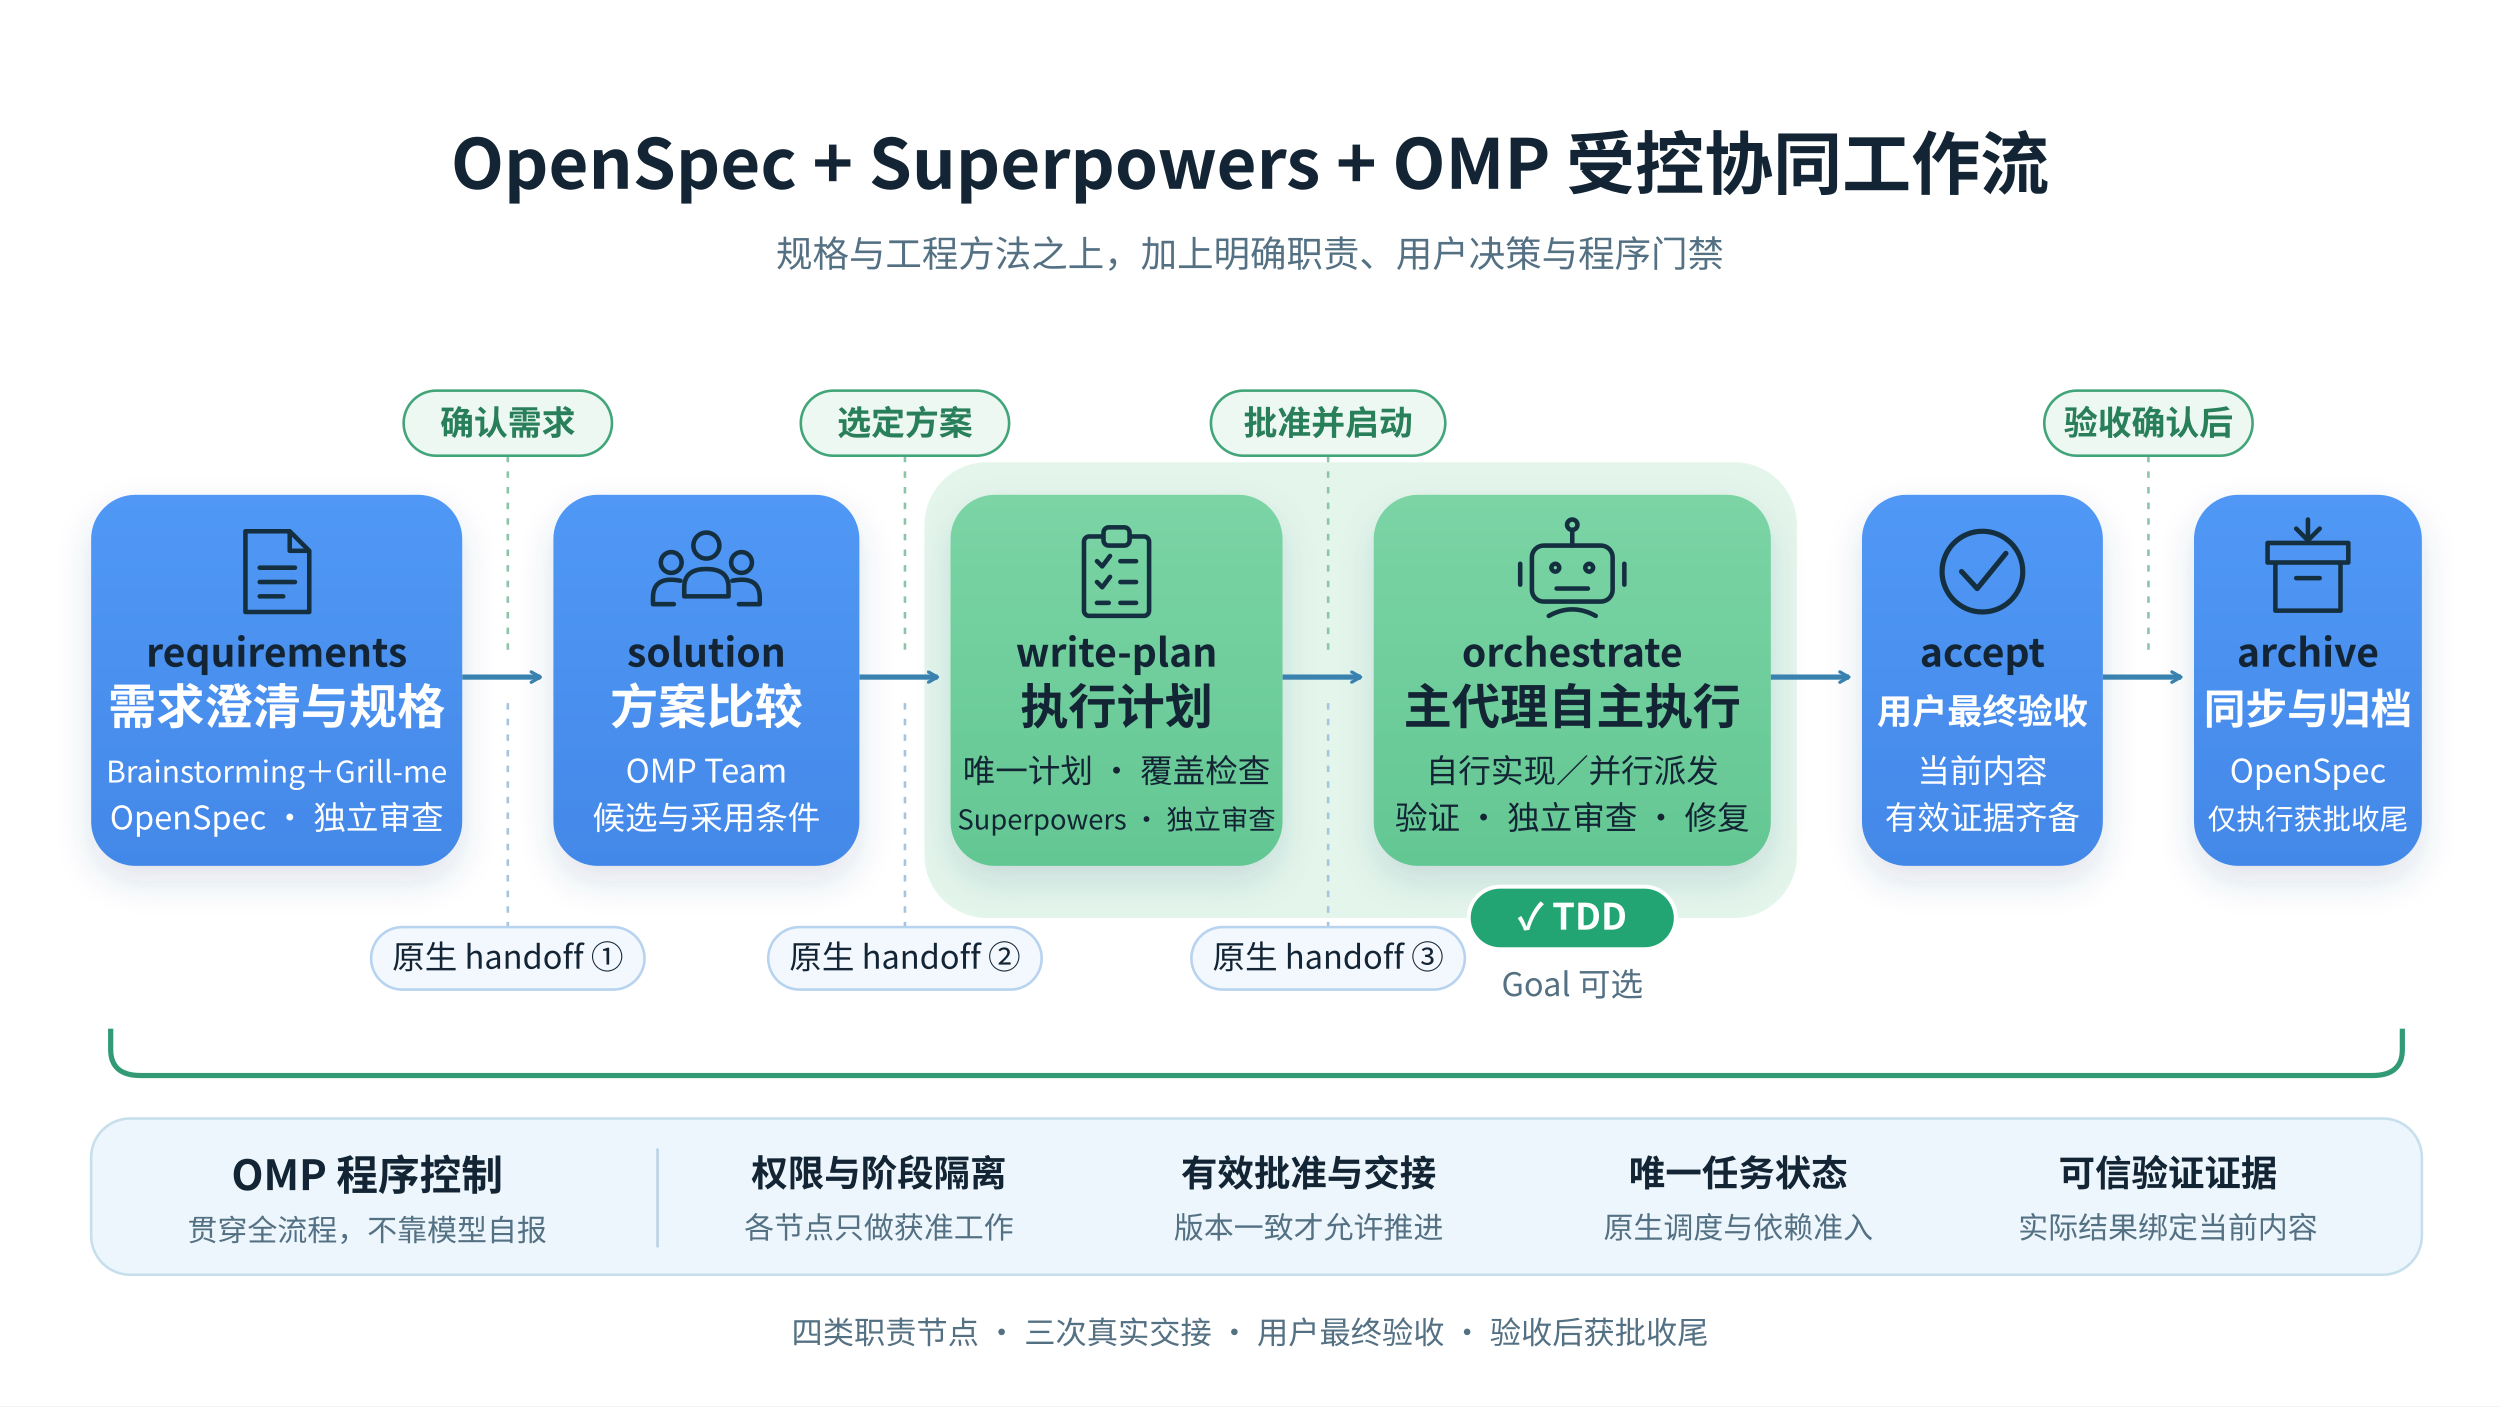
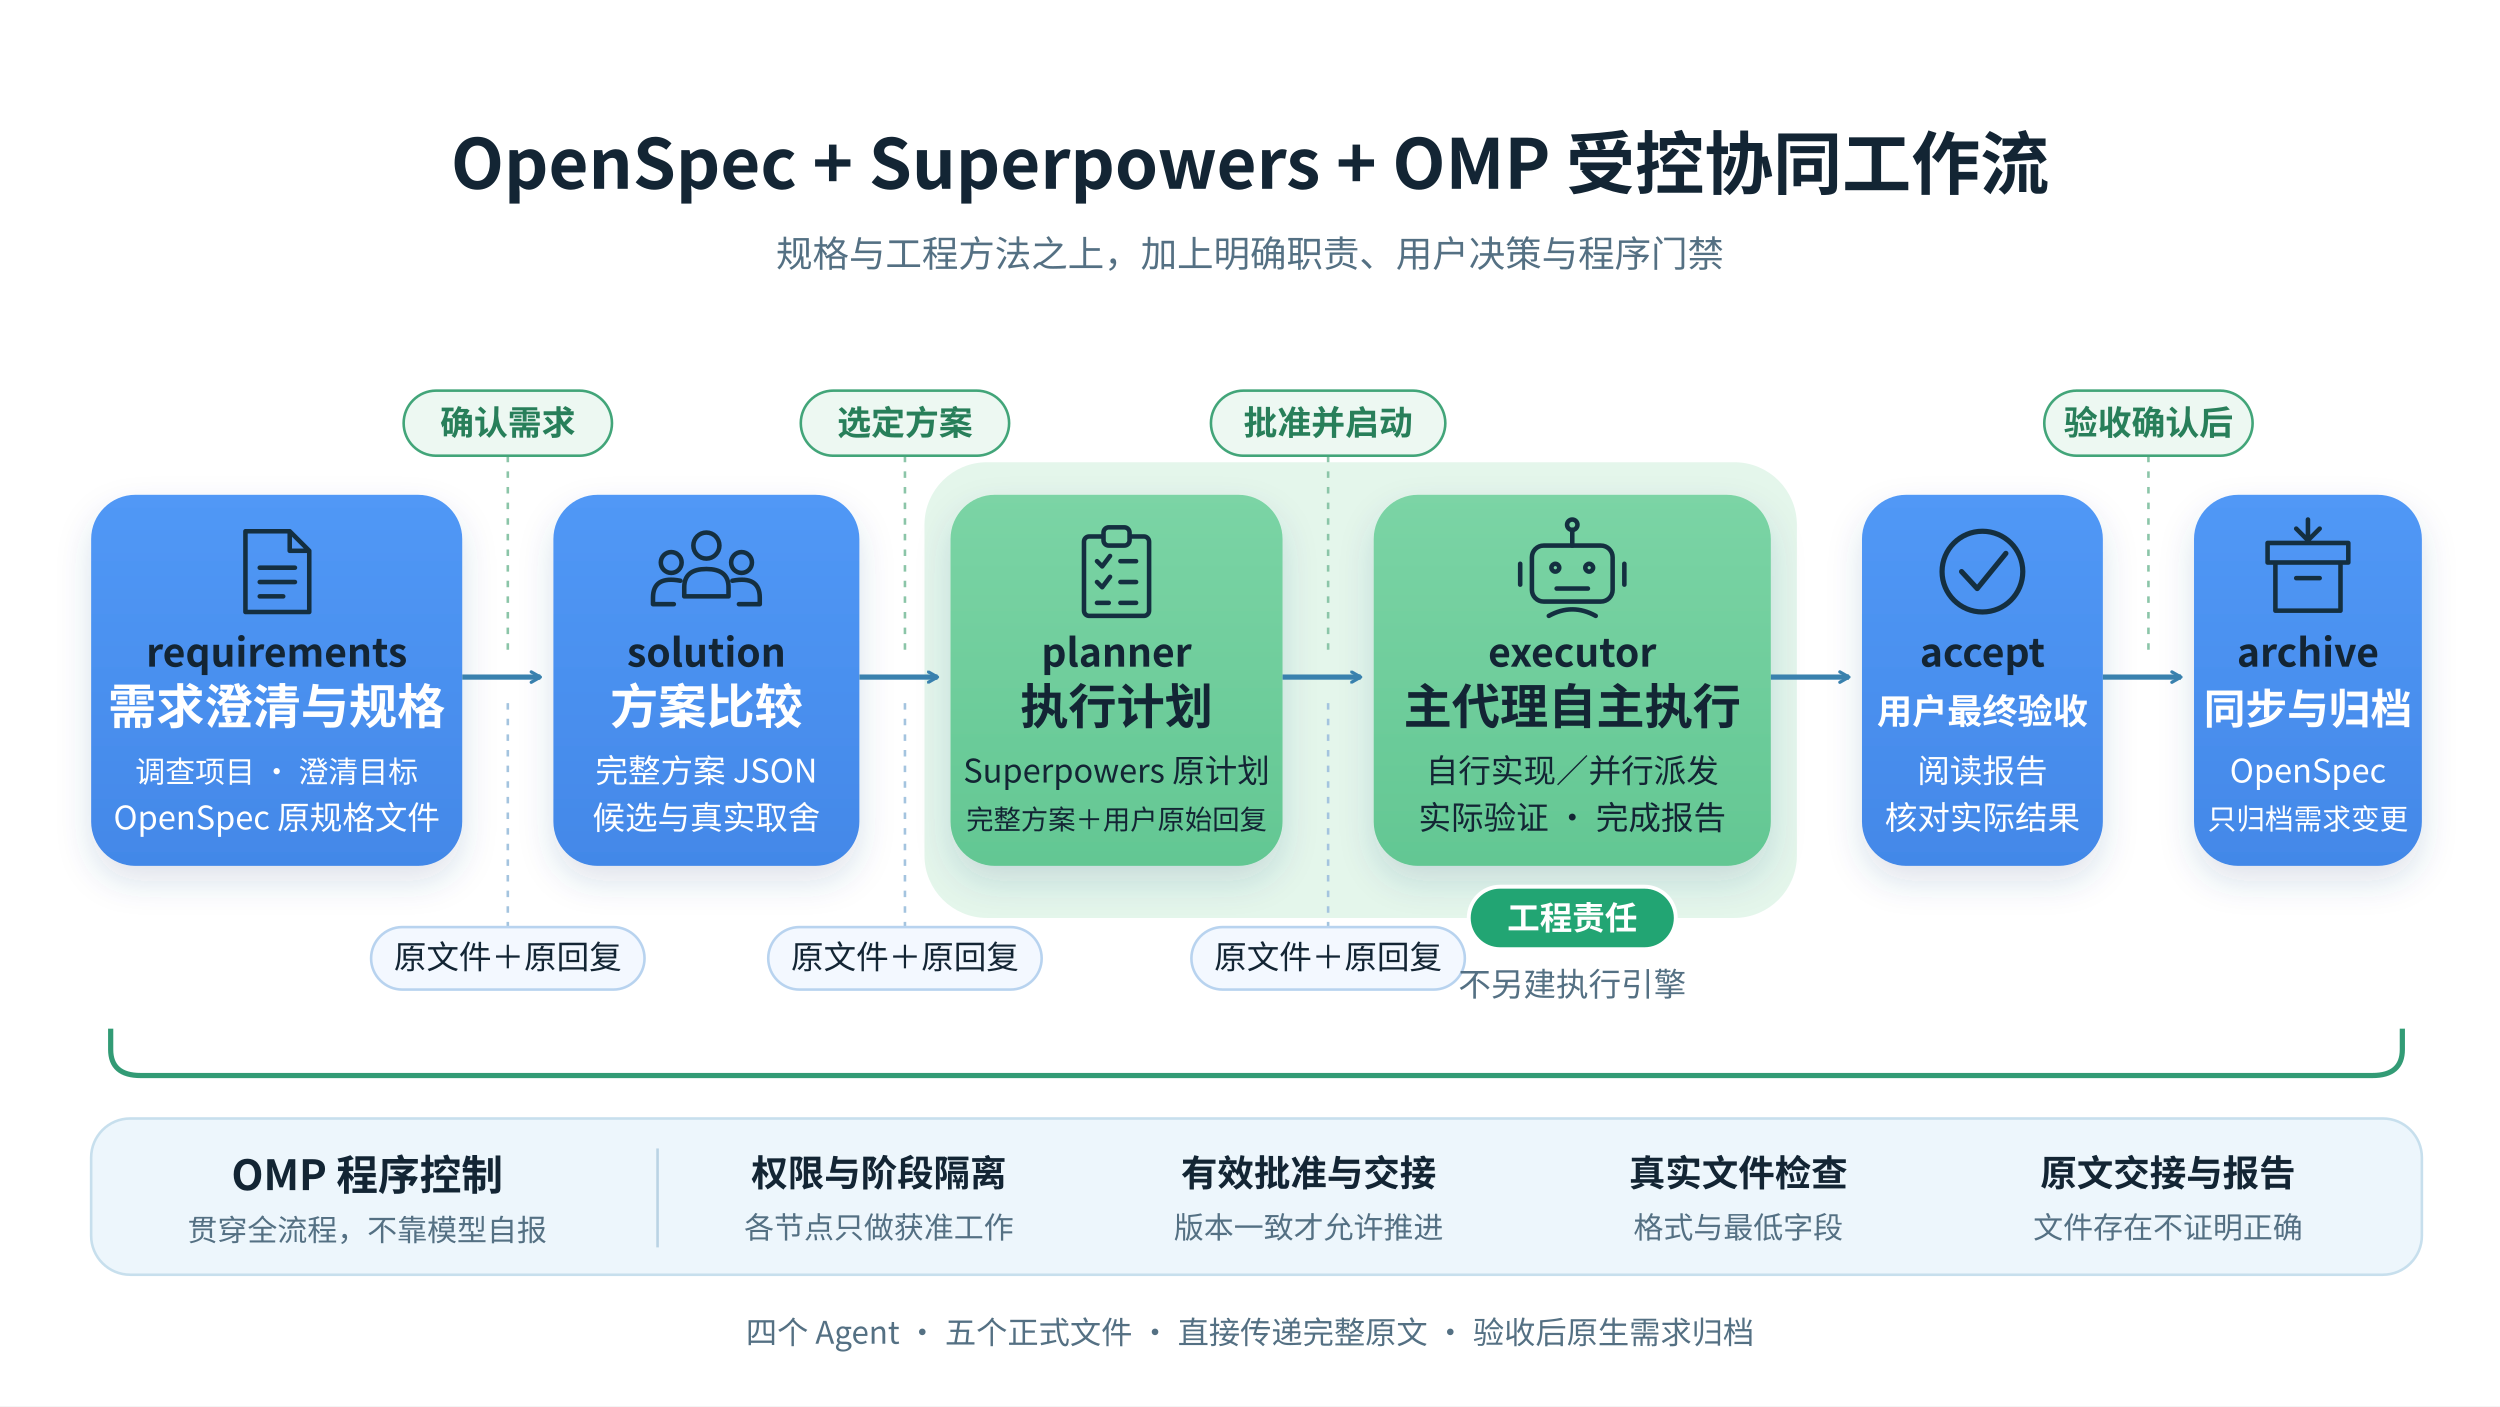
<svg xmlns="http://www.w3.org/2000/svg" width="1920" height="1080" viewBox="0 0 1920 1080" role="img" aria-labelledby="title description">
  <defs>
    <linearGradient id="blue" x1="0" y1="0" x2="0" y2="1">
      <stop offset="0" stop-color="#5198f6" />
      <stop offset="1" stop-color="#4388e8" />
    </linearGradient>
    <linearGradient id="green" x1="0" y1="0" x2="0" y2="1">
      <stop offset="0" stop-color="#7bd4a5" />
      <stop offset="1" stop-color="#63c793" />
    </linearGradient>
    <filter id="shadow" x="-25%" y="-25%" width="150%" height="165%">
      <feDropShadow dx="0" dy="12" stdDeviation="13" flood-color="#24567e" flood-opacity="0.16" />
    </filter>
    <marker id="arrow" markerWidth="10" markerHeight="10" refX="8" refY="5" orient="auto" markerUnits="userSpaceOnUse">
      <path d="M1 1 L8 5 L1 9" fill="none" stroke="#3981ae" stroke-width="2.5" stroke-linecap="round" stroke-linejoin="round" />
    </marker>
    <g id="document" fill="none" stroke="currentColor" stroke-width="3.5" stroke-linecap="round" stroke-linejoin="round">
      <path d="M-24-31 H10 L25-16 V31 H-24 Z M10-31 V-16 H25 M-13-3 H14 M-13 8 H14 M-13 19 H5" />
    </g>
    <g id="team" fill="none" stroke="currentColor" stroke-width="3.5" stroke-linecap="round" stroke-linejoin="round">
      <circle cy="-20" r="10" />
      <circle cx="-27" cy="-7" r="8" />
      <circle cx="27" cy="-7" r="8" />
      <path d="M-17 19 V12 Q-17-2 0-2 Q17-2 17 12 V19 Z M-20 7 Q-41 3-41 20 V25 H-25 M20 7 Q41 3 41 20 V25 H25" />
    </g>
    <g id="plan" fill="none" stroke="currentColor" stroke-width="3.5" stroke-linecap="round" stroke-linejoin="round">
      <rect x="-25" y="-27" width="50" height="61" rx="4" />
      <rect x="-10" y="-34" width="20" height="14" rx="4" fill="#7bd4a5" />
      <path d="M-15-8 L-11-4 L-5-12 M3-8 H15 M-15 8 L-11 12 L-5 4 M3 8 H15 M-15 24 H-6 M3 24 H15" />
    </g>
    <g id="robot" fill="none" stroke="currentColor" stroke-width="3.5" stroke-linecap="round" stroke-linejoin="round">
      <rect x="-31" y="-20" width="62" height="43" rx="9" />
      <circle cy="-36" r="4" />
      <path d="M0-32 V-20 M-40-6 V10 M40-6 V10 M-12 13 H12 M-18 34 Q0 24 18 34" />
      <circle cx="-13" cy="-3" r="3" />
      <circle cx="13" cy="-3" r="3" />
    </g>
    <g id="check" fill="none" stroke="currentColor" stroke-width="4" stroke-linecap="round" stroke-linejoin="round">
      <circle r="31" />
      <path d="M-16 0 L-4 13 L18-14" />
    </g>
    <g id="archive" fill="none" stroke="currentColor" stroke-width="3.5" stroke-linecap="round" stroke-linejoin="round">
      <path d="M-31-22 H31 V-7 H-31 Z M-25-7 V30 H25 V-7 M-9 5 H9 M0-40 V-25 M-9-33 L0-24 L9-33" />
    </g>
  </defs>
  <style>
    text { font-family: "Microsoft YaHei", "PingFang SC", "Noto Sans CJK SC", Arial, sans-serif; text-anchor: middle; fill: #132534; }
    .heading { font-size: 37px; font-weight: 700; }
    .english { font-size: 30px; font-weight: 700; }
    .detail { font-size: 25px; }
    .white { fill: #fff; }
    .muted { fill: #547083; }
    .connector { stroke: #3981ae; stroke-width: 4; fill: none; marker-end: url(#arrow); }
    .gate { fill: #edf8f2; stroke: #42a579; stroke-width: 2; }
    .gate-text { fill: #287f5a; font-size: 26px; font-weight: 700; }
    .handoff { fill: #f3f8ff; stroke: #b8d3ef; stroke-width: 2; }
  </style>
  <rect width="1920" height="1080" fill="#fff" />
  <text x="960" y="145" font-size="53" font-weight="700">OpenSpec + Superpowers + OMP 受控协同工作流</text>
  <text x="960" y="205" font-size="28" class="muted">规格与工程方法之上，加上明确职责、用户决策与程序门禁</text>
  <rect x="710" y="355" width="670" height="350" rx="48" fill="#e4f6eb" />
  <g filter="url(#shadow)">
    <rect x="70" y="380" width="285" height="285" rx="34" fill="url(#blue)" />
    <rect x="425" y="380" width="235" height="285" rx="34" fill="url(#blue)" />
    <rect x="730" y="380" width="255" height="285" rx="34" fill="url(#green)" />
    <rect x="1055" y="380" width="305" height="285" rx="34" fill="url(#green)" />
    <rect x="1430" y="380" width="185" height="285" rx="34" fill="url(#blue)" />
    <rect x="1685" y="380" width="175" height="285" rx="34" fill="url(#blue)" />
  </g>
  <g color="#142f40">
    <use href="#document" transform="translate(212.5 439)" />
    <use href="#team" transform="translate(542.5 439)" />
    <use href="#plan" transform="translate(857.5 439)" />
    <use href="#robot" transform="translate(1207.5 439)" />
    <use href="#check" transform="translate(1522.5 439)" />
    <use href="#archive" transform="translate(1772.5 439)" />
  </g>
  <text x="212.5" y="512" class="english">requirements</text>
  <text x="212.5" y="556" class="heading white">需求澄清与规格</text>
-   <text x="212.5" y="601" font-size="23" class="white">Brainstorming＋Grill-me</text>
-   <text x="212.5" y="637" class="detail white">OpenSpec · 独立审查</text>
+   <text x="212.5" y="601" font-size="23" class="white">调查项目 · 澄清目标</text>
+   <text x="212.5" y="637" class="detail white">OpenSpec 原规格文件</text>
  <text x="542.5" y="512" class="english">solution</text>
  <text x="542.5" y="556" class="heading white">方案比较</text>
-   <text x="542.5" y="601" class="detail white">OMP Team</text>
-   <text x="542.5" y="637" class="detail white">候选与采用条件</text>
-   <text x="857.5" y="512" class="english">write-plan</text>
+   <text x="542.5" y="601" class="detail white">完整方案 JSON</text>
+   <text x="542.5" y="637" class="detail white">候选与真实取舍</text>
+   <text x="857.5" y="512" class="english">planner</text>
  <text x="857.5" y="556" class="heading">执行计划</text>
-   <text x="857.5" y="601" class="detail">唯一计划 · 覆盖检查</text>
-   <text x="857.5" y="637" font-size="21">Superpowers · 独立审查</text>
-   <text x="1207.5" y="512" class="english">orchestrate</text>
+   <text x="857.5" y="601" class="detail">Superpowers 原计划</text>
+   <text x="857.5" y="637" font-size="21">完整方案＋用户原始回复</text>
+   <text x="1207.5" y="512" class="english">executor</text>
  <text x="1207.5" y="556" class="heading">主代理自主执行</text>
  <text x="1207.5" y="601" class="detail">自行实现／并行派发</text>
-   <text x="1207.5" y="637" class="detail">验证 · 独立审查 · 修复</text>
+   <text x="1207.5" y="637" class="detail">实际验证 · 完成报告</text>
  <text x="1522.5" y="512" class="english">accept</text>
  <text x="1522.5" y="556" font-size="27" font-weight="700" class="white">用户最终验收</text>
-   <text x="1522.5" y="601" class="detail white">当前内容</text>
-   <text x="1522.5" y="637" class="detail white">有效证据齐备</text>
+   <text x="1522.5" y="601" class="detail white">阅读报告</text>
+   <text x="1522.5" y="637" class="detail white">核对实际结果</text>
  <text x="1772.5" y="512" class="english">archive</text>
  <text x="1772.5" y="556" font-size="32" font-weight="700" class="white">同步与归档</text>
  <text x="1772.5" y="601" class="detail white">OpenSpec</text>
-   <text x="1772.5" y="637" font-size="22" class="white">仅执行获批收尾</text>
+   <text x="1772.5" y="637" font-size="22" class="white">只归档需求变更</text>
  <path d="M355 520 H415" class="connector" />
  <path d="M660 520 H720" class="connector" />
  <path d="M985 520 H1045" class="connector" />
  <path d="M1360 520 H1420" class="connector" />
  <path d="M1615 520 H1675" class="connector" />
  <g>
    <path d="M390 350 V500 M695 350 V500 M1020 350 V500 M1650 350 V500" stroke="#8bc5a8" stroke-width="2" stroke-dasharray="5 7" fill="none" />
    <rect x="310" y="300" width="160" height="50" rx="25" class="gate" />
    <text x="390" y="334" class="gate-text">确认需求</text>
    <rect x="615" y="300" width="160" height="50" rx="25" class="gate" />
    <text x="695" y="334" class="gate-text">选定方案</text>
    <rect x="930" y="300" width="180" height="50" rx="25" class="gate" />
    <text x="1020" y="334" class="gate-text">批准并启动</text>
    <rect x="1570" y="300" width="160" height="50" rx="25" class="gate" />
    <text x="1650" y="334" class="gate-text">验收确认后</text>
  </g>
  <g>
    <path d="M390 540 V712 M695 540 V712 M1020 540 V712" stroke="#a4c4df" stroke-width="2" stroke-dasharray="5 7" fill="none" />
    <rect x="285" y="712" width="210" height="48" rx="24" class="handoff" />
-     <text x="390" y="744" font-size="25" fill="#30688f">原生 handoff ①</text>
+     <text x="390" y="744" font-size="25" fill="#30688f">原文件＋原回复</text>
    <rect x="590" y="712" width="210" height="48" rx="24" class="handoff" />
-     <text x="695" y="744" font-size="25" fill="#30688f">原生 handoff ②</text>
+     <text x="695" y="744" font-size="25" fill="#30688f">原文件＋原回复</text>
    <rect x="915" y="712" width="210" height="48" rx="24" class="handoff" />
-     <text x="1020" y="744" font-size="25" fill="#30688f">原生 handoff ③</text>
+     <text x="1020" y="744" font-size="25" fill="#30688f">原文件＋原回复</text>
    <rect x="1128" y="681" width="159" height="48" rx="24" fill="#22a573" stroke="#fff" stroke-width="3" />
-     <text x="1207.5" y="714" font-size="28" font-weight="700" class="white">✓ TDD</text>
-     <text x="1207.5" y="765" font-size="25" class="muted">Goal 可选</text>
+     <text x="1207.5" y="714" font-size="25" font-weight="700" class="white">工程责任</text>
+     <text x="1207.5" y="765" font-size="25" class="muted">不另建执行引擎</text>
  </g>
  <path d="M85 790 V806 Q85 826 108 826 H1822 Q1845 826 1845 806 V790" fill="none" stroke="#329b75" stroke-width="4" />
  <rect x="70" y="859" width="1790" height="120" rx="30" fill="#edf6fc" stroke="#c7dfed" stroke-width="2" />
  <text x="282" y="914" font-size="32" font-weight="700">OMP 程序控制</text>
  <text x="282" y="953" font-size="23" class="muted">贯穿全流程，不靠模型自报</text>
  <path d="M505 882 V958" stroke="#bad3e4" stroke-width="2" />
  <text x="675" y="911" font-size="28" font-weight="700">权限与阶段隔离</text>
  <text x="675" y="951" font-size="23" class="muted">各节点只做获准工作</text>
  <text x="1005" y="911" font-size="28" font-weight="700">有效批准与交接</text>
  <text x="1005" y="951" font-size="23" class="muted">版本一致才允许推进</text>
-   <text x="1335" y="911" font-size="28" font-weight="700">唯一任务状态</text>
-   <text x="1335" y="951" font-size="23" class="muted">原生调度与依赖准入</text>
-   <text x="1665" y="911" font-size="28" font-weight="700">可信验证证据</text>
-   <text x="1665" y="951" font-size="23" class="muted">实际结果绑定当前内容</text>
-   <text x="960" y="1032" font-size="24" class="muted">四类职责节点 · 三次真实交接 · 用户最终验收 · 验收后获批收尾</text>
+   <text x="1335" y="911" font-size="28" font-weight="700">真实文件检查</text>
+   <text x="1335" y="951" font-size="23" class="muted">格式与最低字段</text>
+   <text x="1665" y="911" font-size="28" font-weight="700">原文交接与报告</text>
+   <text x="1665" y="951" font-size="23" class="muted">文件存在不证明正确</text>
+   <text x="960" y="1032" font-size="24" class="muted">四个 Agent · 五个正式文件 · 直接传递完整原文 · 验收后原生需求归档</text>
</svg>
